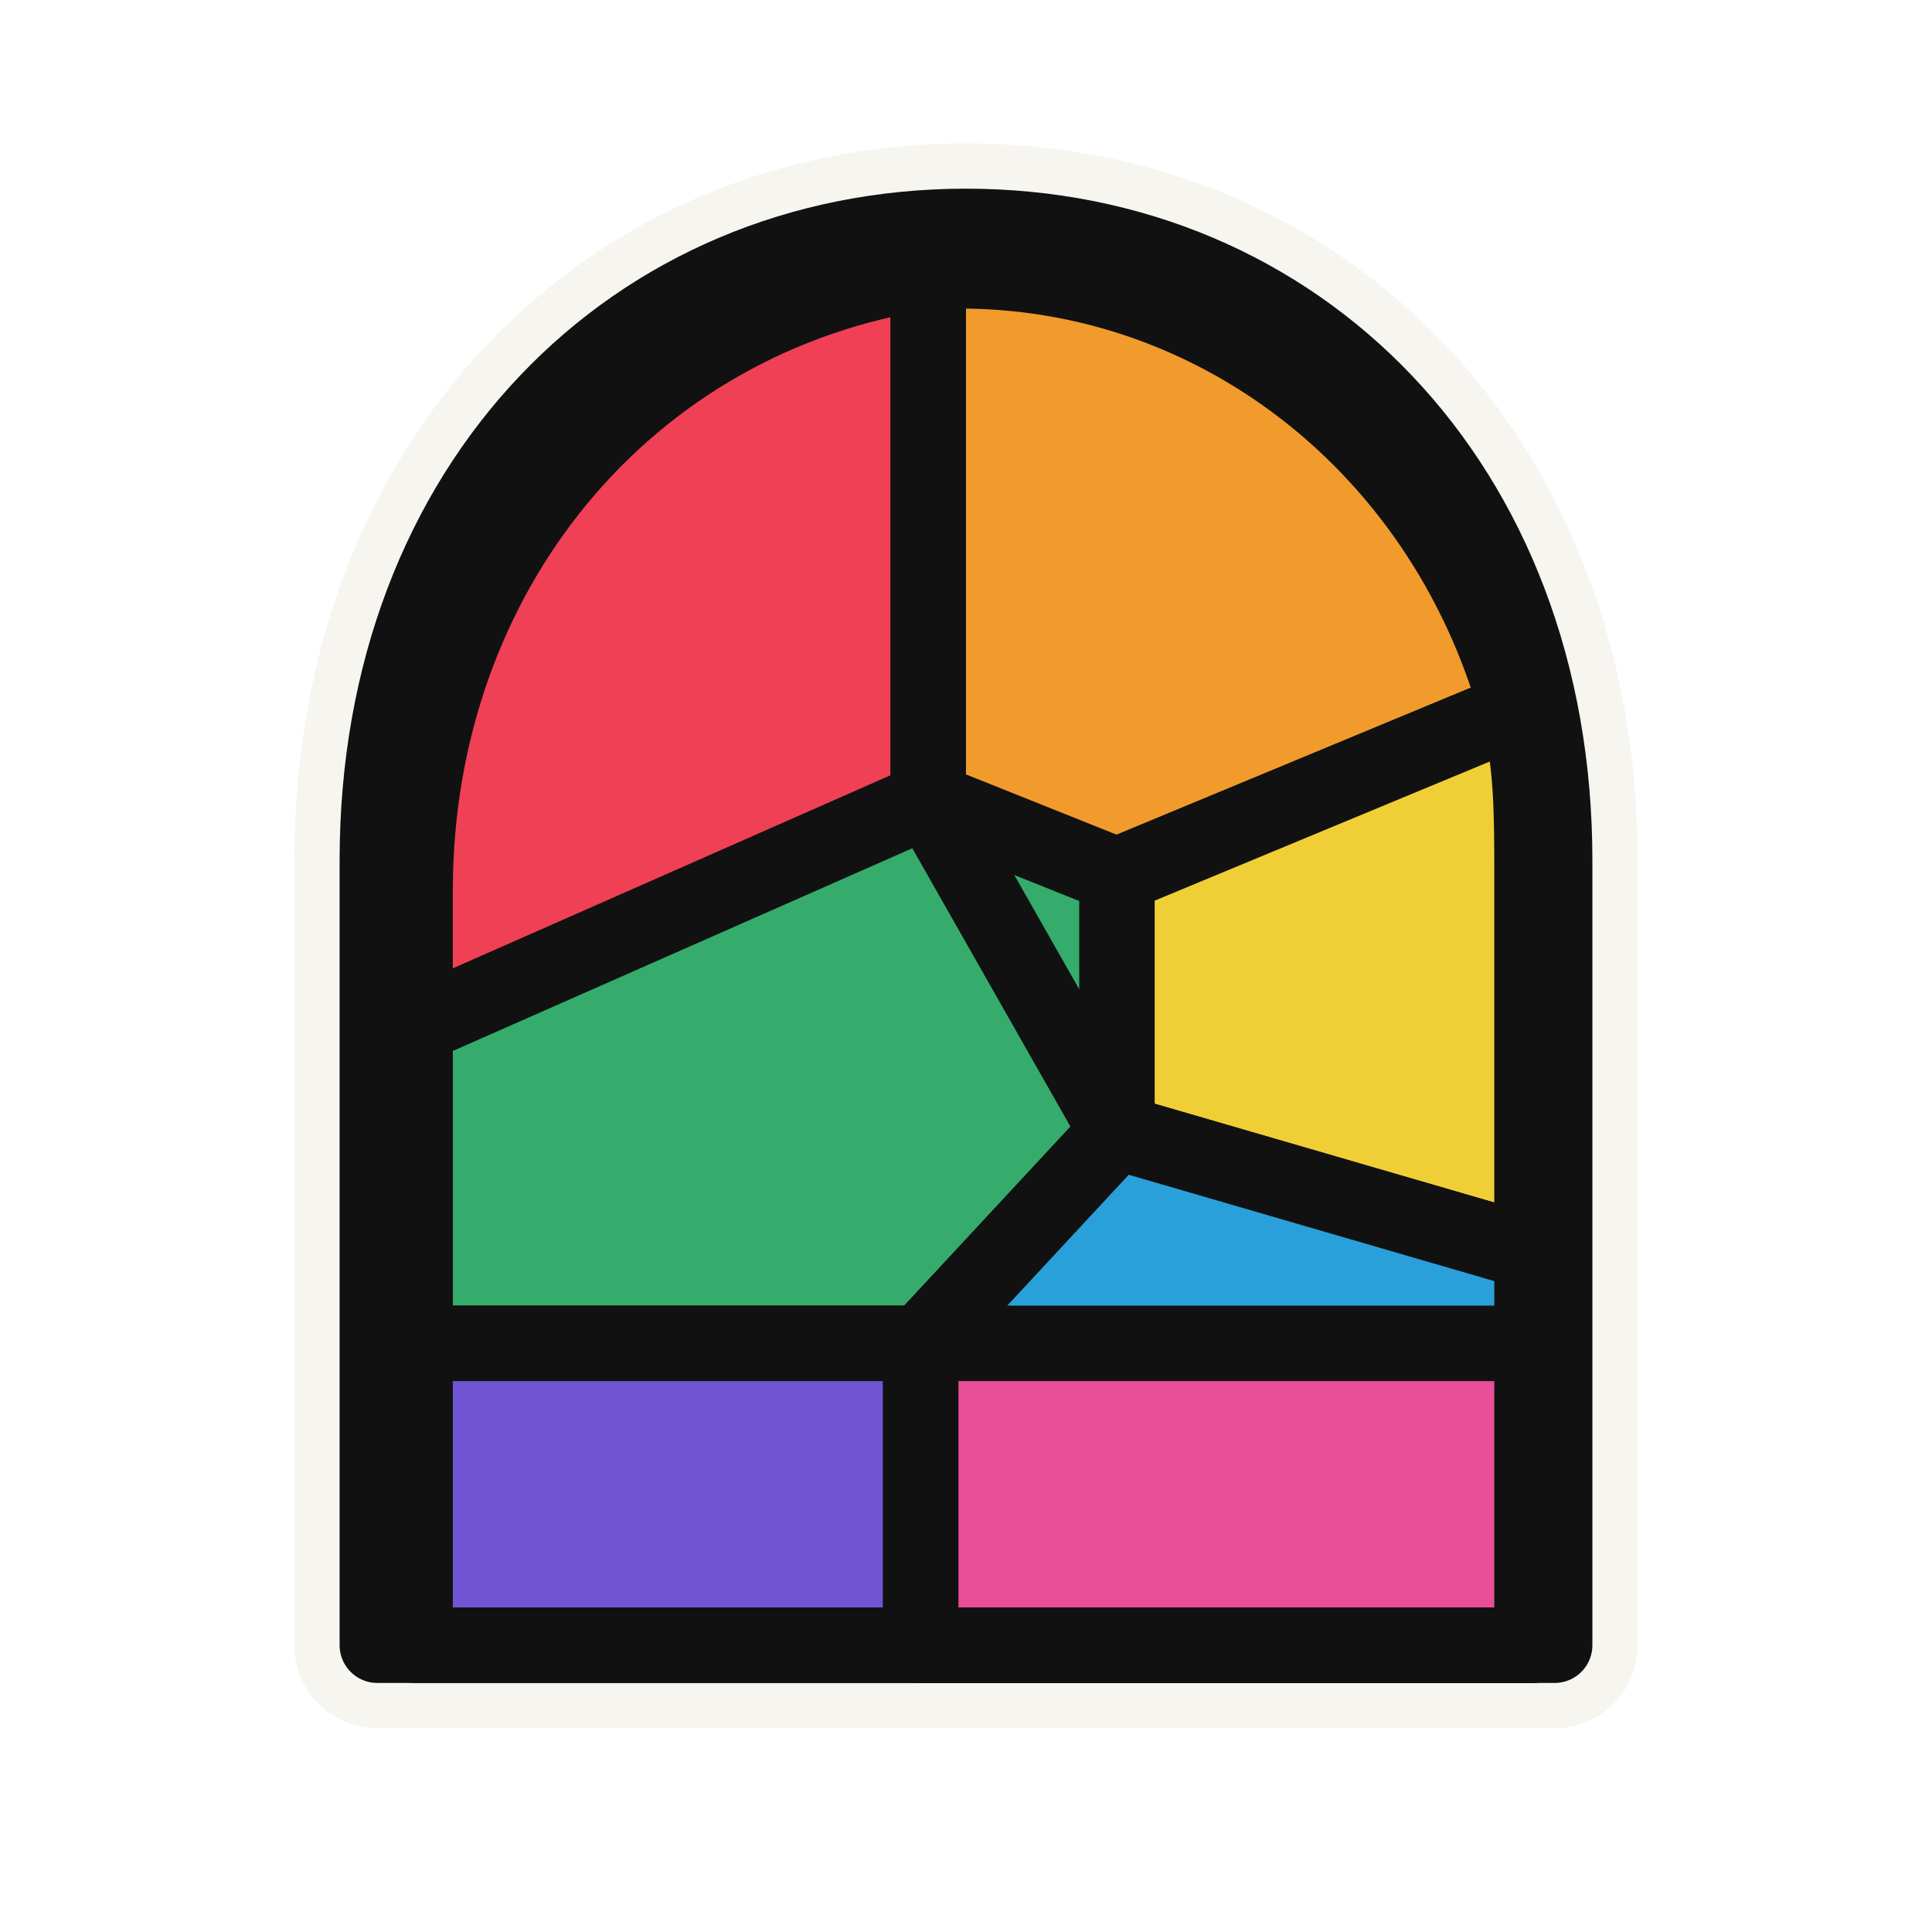
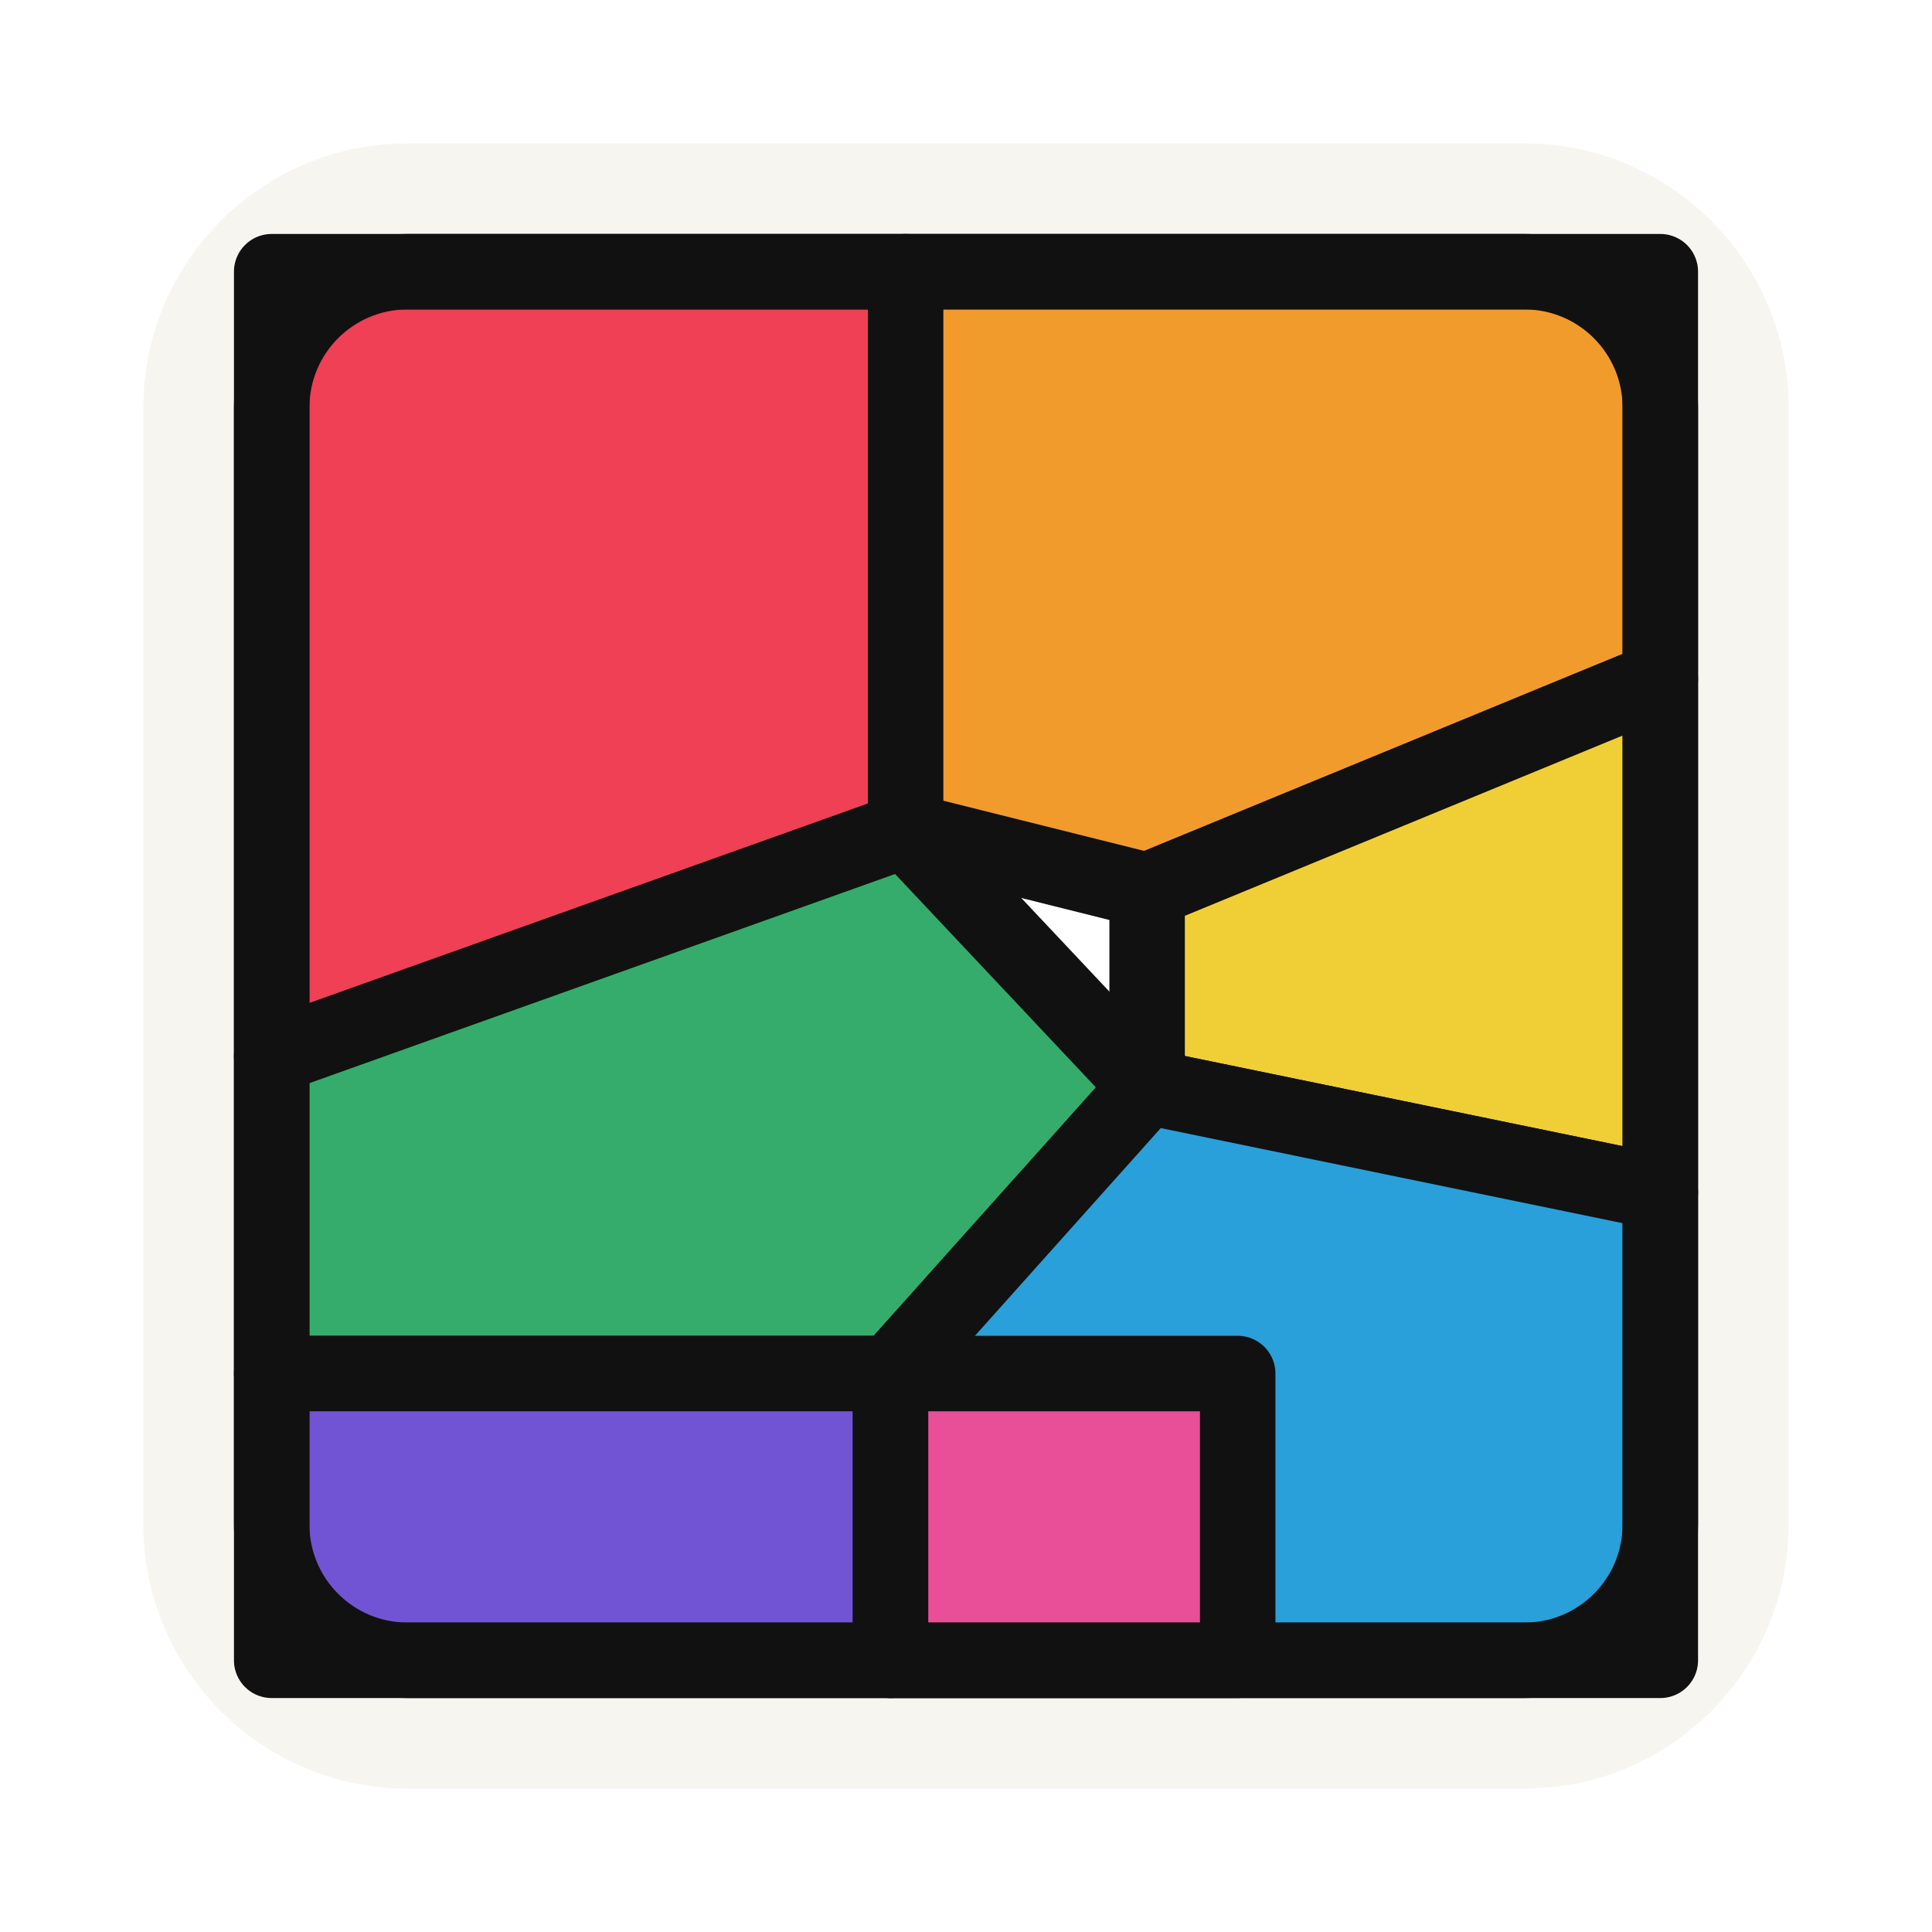
<svg xmlns="http://www.w3.org/2000/svg" viewBox="0 0 128 128" role="img" aria-labelledby="title description">
-   <path d="M25 109V57c0-25 17-42 39-42s39 17 39 42v52Z" fill="#35ac6c" stroke="#f7f5f0" stroke-width="11" stroke-linejoin="round" />
+   <rect x="14" y="14" width="100" height="100" rx="13" fill="none" stroke="#f7f5f0" stroke-width="9" />
  <g stroke="#111111" stroke-width="5" stroke-linejoin="round">
-     <path d="M27.5 59c0-21 14-38 34-41v35L27.5 68Z" fill="#ef4055" />
-     <path d="M61.5 18c18-1 34 11 39 29L74 58 61.5 53Z" fill="#f19b2c" />
-     <path d="M100.5 47c1 3 1 7 1 11v25L74 75V58Z" fill="#f0cf36" />
-     <path d="M27.5 68 61.5 53 74 75 61 89H27.5Z" fill="#35ac6c" />
-     <path d="m74 75 27.5 8v26H61l0-20Z" fill="#29a0da" />
-     <path d="M27.5 89H61v20H27.5Z" fill="#7154d3" />
-     <path d="M61 89h40.5v20H61Z" fill="#e94e98" />
+     <path d="M18 18h42v37L18 70Z" fill="#ef4055" />
+     <path d="M60 18h50v27L76 59 60 55Z" fill="#f19b2c" />
+     <path d="M110 45v34l-34-7V59Z" fill="#f0cf36" />
+     <path d="m18 70 42-15 16 17-17 19H18Z" fill="#35ac6c" />
+     <path d="m76 72 34 7v31H59V91Z" fill="#29a0da" />
+     <path d="M18 91h41v19H18Z" fill="#7154d3" />
+     <path d="M59 91h23v19H59Z" fill="#e94e98" />
  </g>
-   <path d="M25 109V57c0-25 17-42 39-42s39 17 39 42v52Z" fill="none" stroke="#111111" stroke-width="5" stroke-linejoin="round" />
+   <rect x="18" y="18" width="92" height="92" rx="9" fill="none" stroke="#111111" stroke-width="5" />
</svg>
